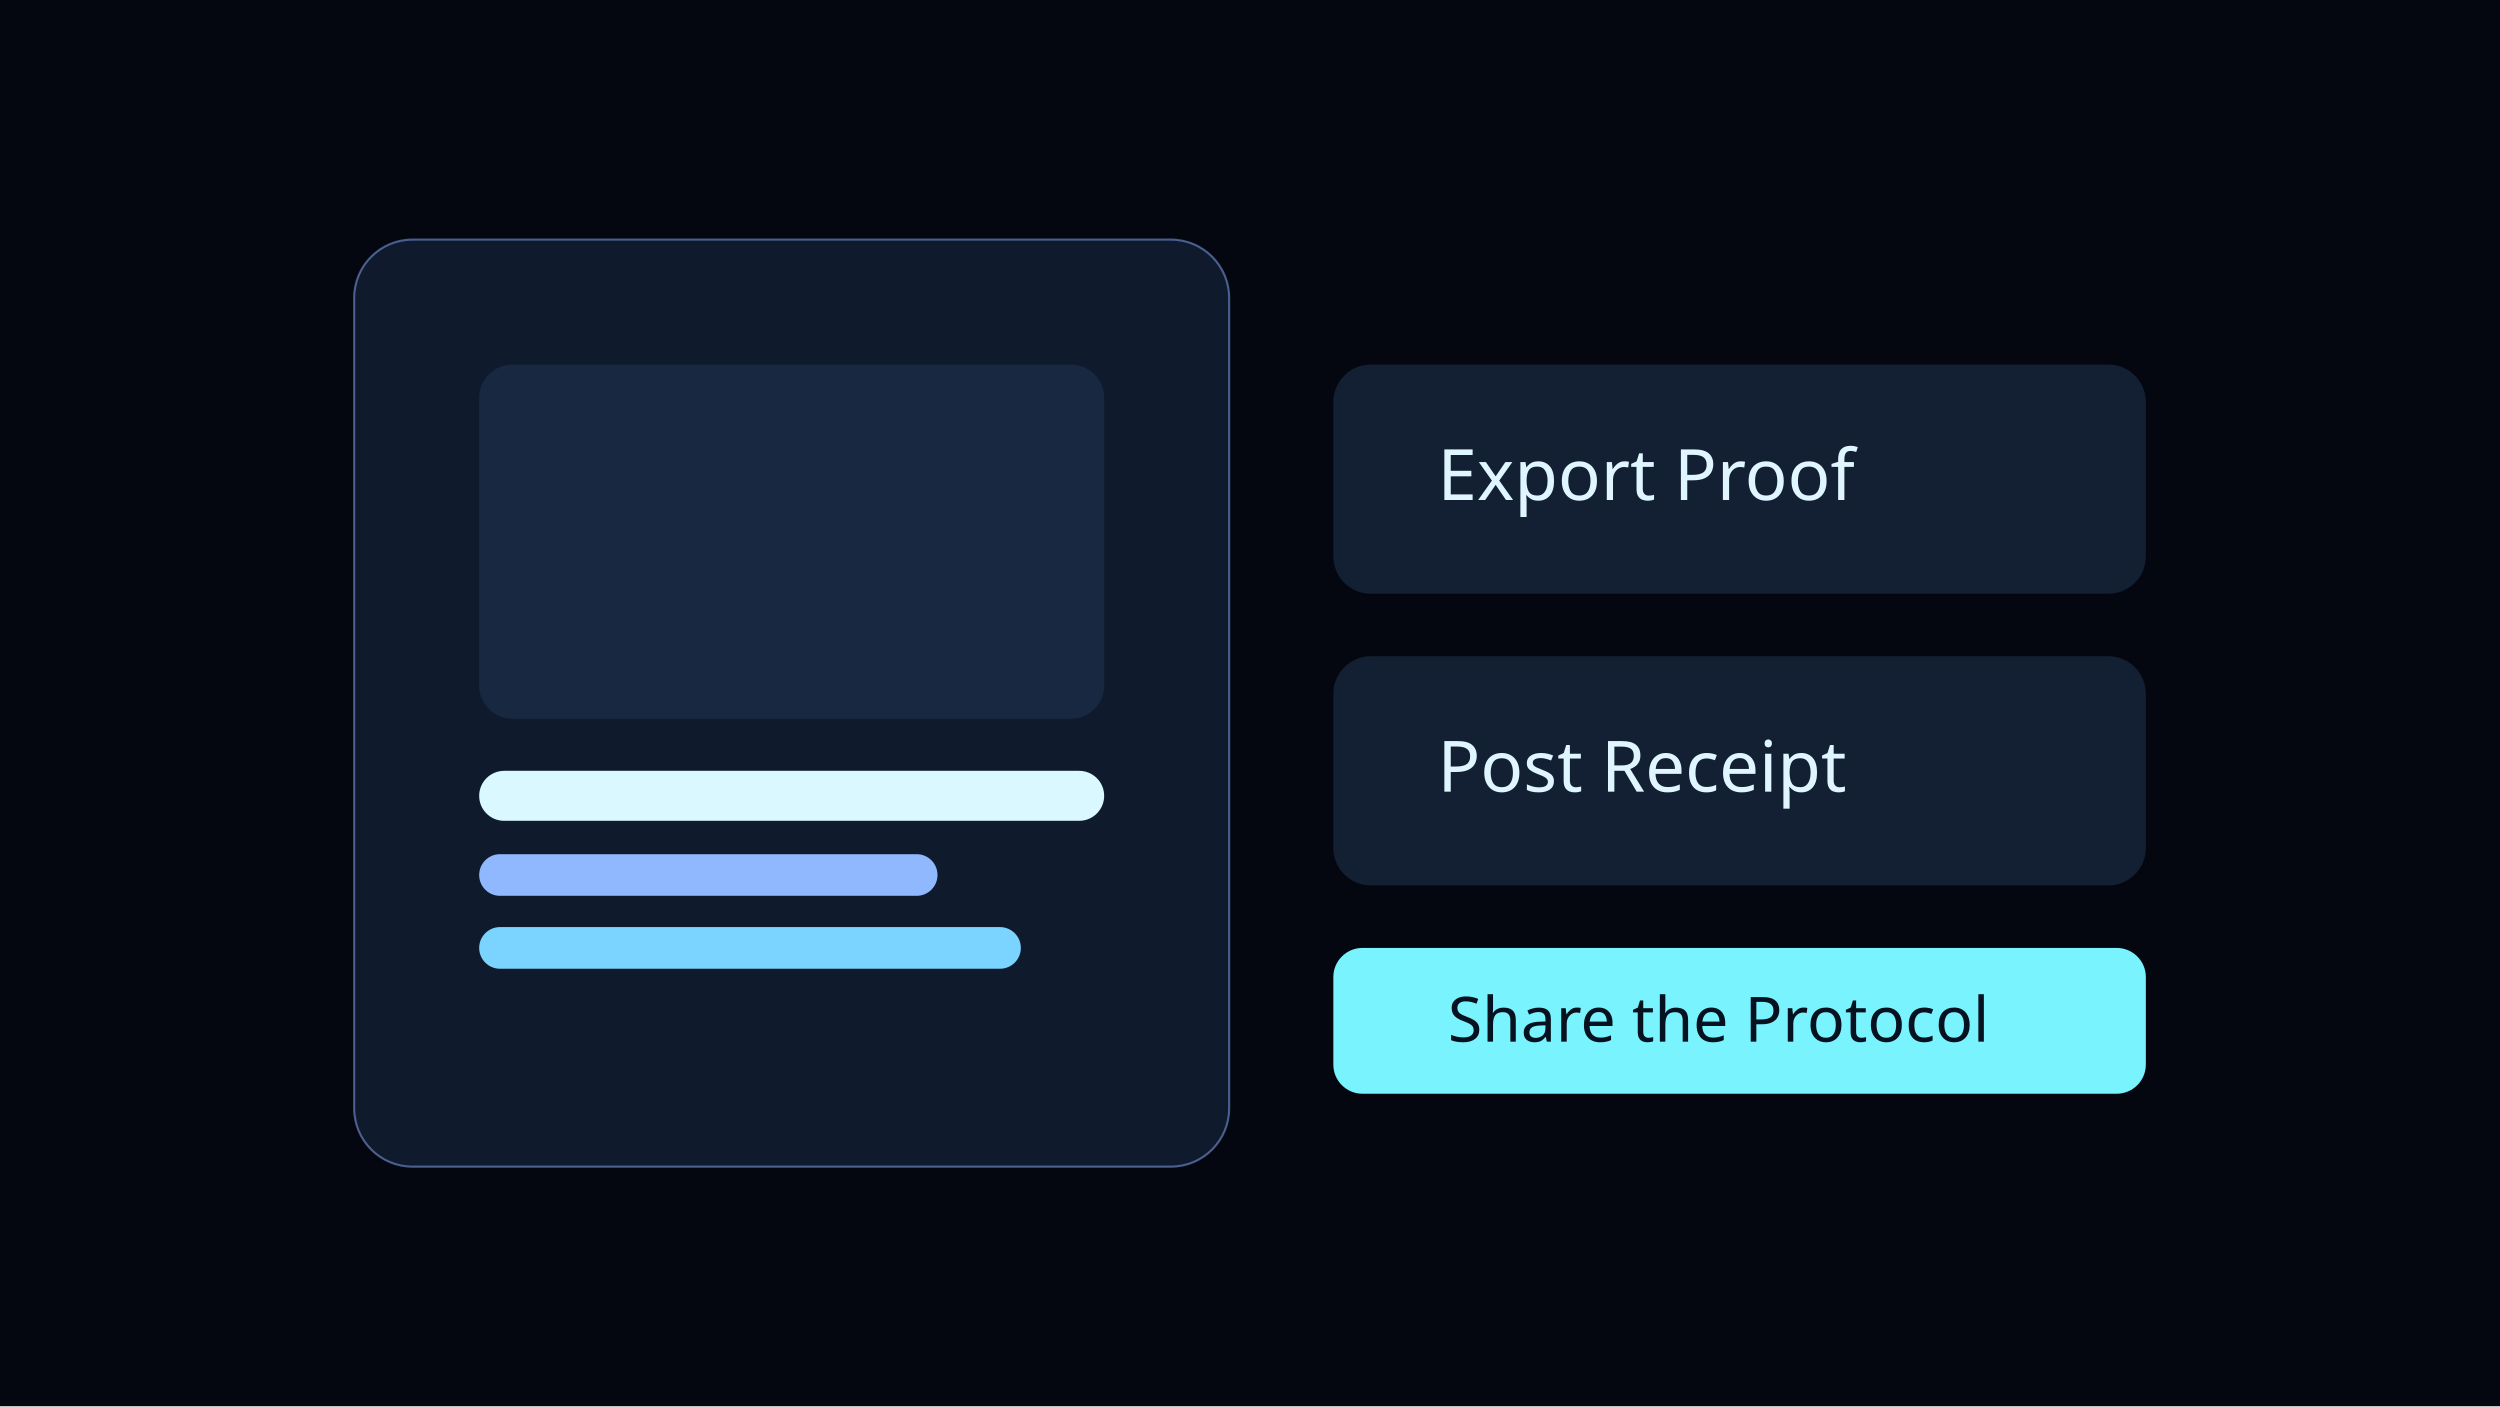
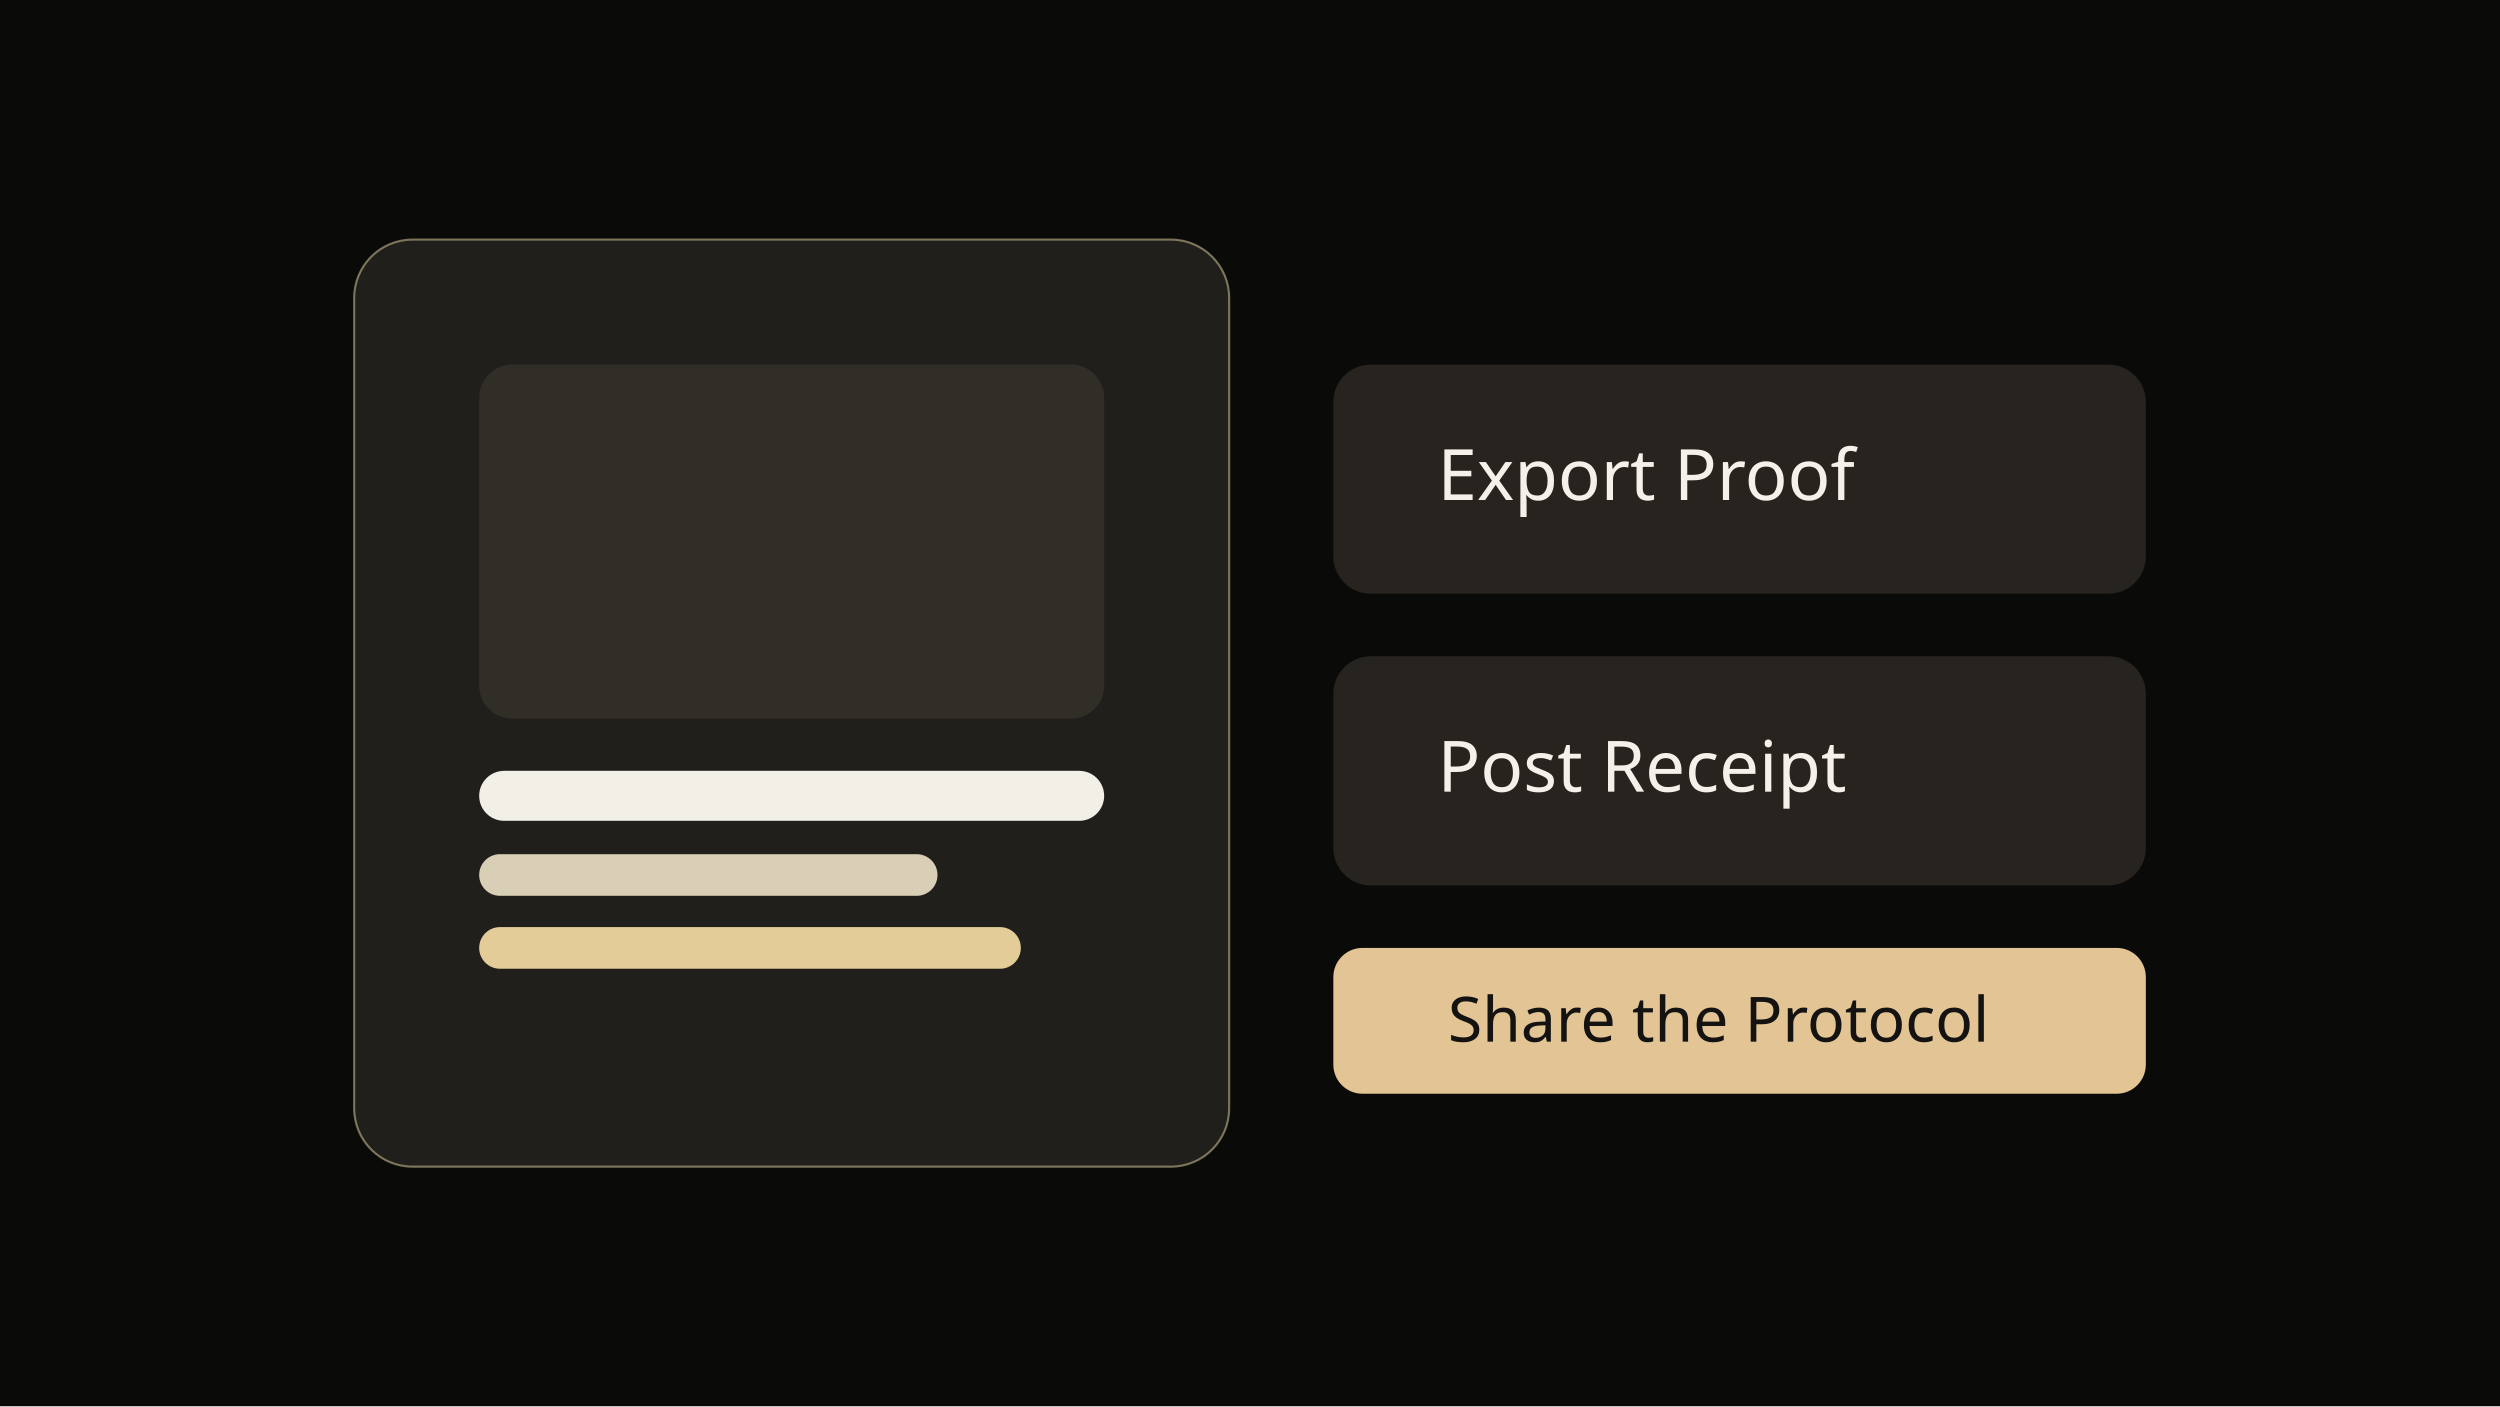
<svg xmlns="http://www.w3.org/2000/svg" viewBox="0 0 1200 675" role="img" aria-label="Share the Protocol visual">
-   <rect width="1200" height="675" fill="#04070f" />
-   <rect x="170" y="115" width="420" height="445" rx="28" fill="#0f1b2d" stroke="#8dafff" stroke-opacity="0.5" />
-   <rect x="230" y="175" width="300" height="170" rx="16" fill="#182841" />
-   <rect x="230" y="370" width="300" height="24" rx="12" fill="#d9f8ff" />
-   <rect x="230" y="410" width="220" height="20" rx="10" fill="#8fb8ff" />
-   <rect x="230" y="445" width="260" height="20" rx="10" fill="#7bd3ff" />
-   <rect x="640" y="175" width="390" height="110" rx="18" fill="#132033" />
-   <text x="690" y="240" fill="#dff5ff" font-size="34" font-family="Outfit, sans-serif">Export Proof</text>
-   <rect x="640" y="315" width="390" height="110" rx="18" fill="#132033" />
-   <text x="690" y="380" fill="#dff5ff" font-size="34" font-family="Outfit, sans-serif">Post Receipt</text>
-   <rect x="640" y="455" width="390" height="70" rx="14" fill="#79f4ff" />
-   <text x="695" y="500" fill="#06121f" font-size="30" font-family="Outfit, sans-serif">Share the Protocol</text>
+   <rect width="1200" height="675" fill="#0a0a09" />
+   <rect x="170" y="115" width="420" height="445" rx="28" fill="#211f1b" stroke="#e7d9a5" stroke-opacity="0.5" />
+   <rect x="230" y="175" width="300" height="170" rx="16" fill="#312e28" />
+   <rect x="230" y="370" width="300" height="24" rx="12" fill="#f2efe6" />
+   <rect x="230" y="410" width="220" height="20" rx="10" fill="#d8cfb6" />
+   <rect x="230" y="445" width="260" height="20" rx="10" fill="#e3cc97" />
+   <rect x="640" y="175" width="390" height="110" rx="18" fill="#272420" />
+   <text x="690" y="240" fill="#f4f1ea" font-size="34" font-family="Outfit, sans-serif">Export Proof</text>
+   <rect x="640" y="315" width="390" height="110" rx="18" fill="#272420" />
+   <text x="690" y="380" fill="#f4f1ea" font-size="34" font-family="Outfit, sans-serif">Post Receipt</text>
+   <rect x="640" y="455" width="390" height="70" rx="14" fill="#e3c595" />
+   <text x="695" y="500" fill="#141311" font-size="30" font-family="Outfit, sans-serif">Share the Protocol</text>
</svg>
